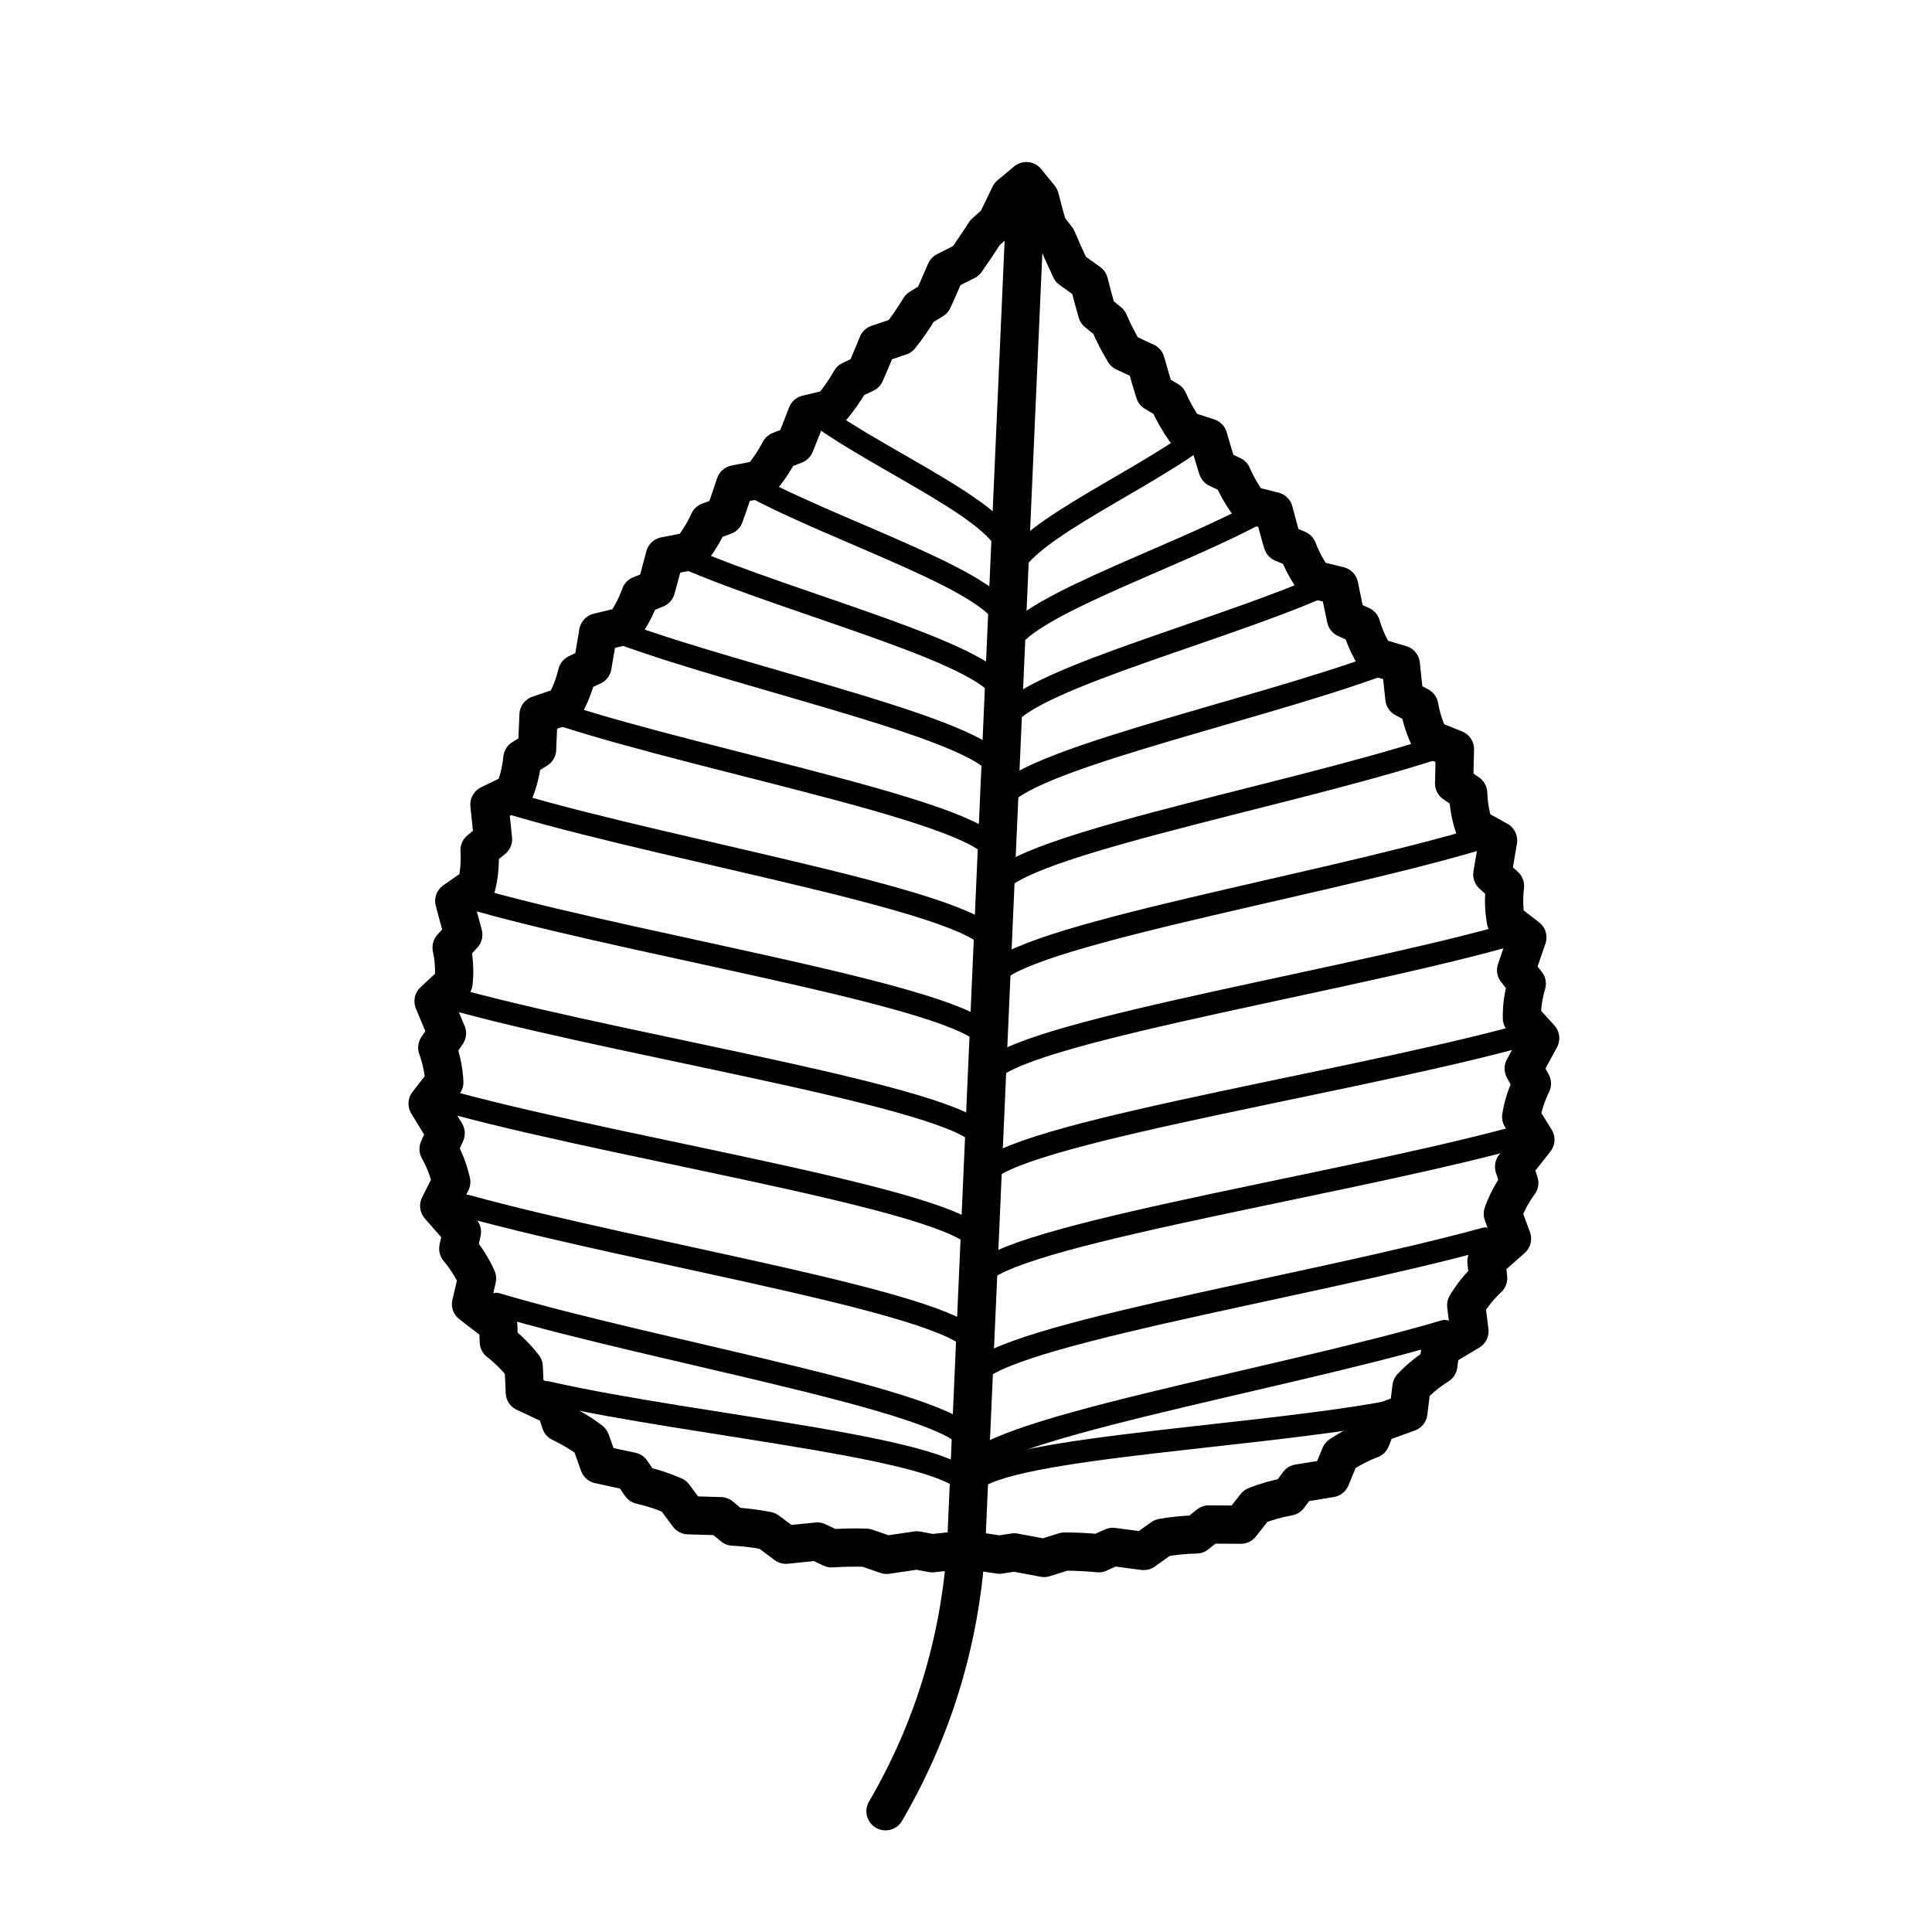
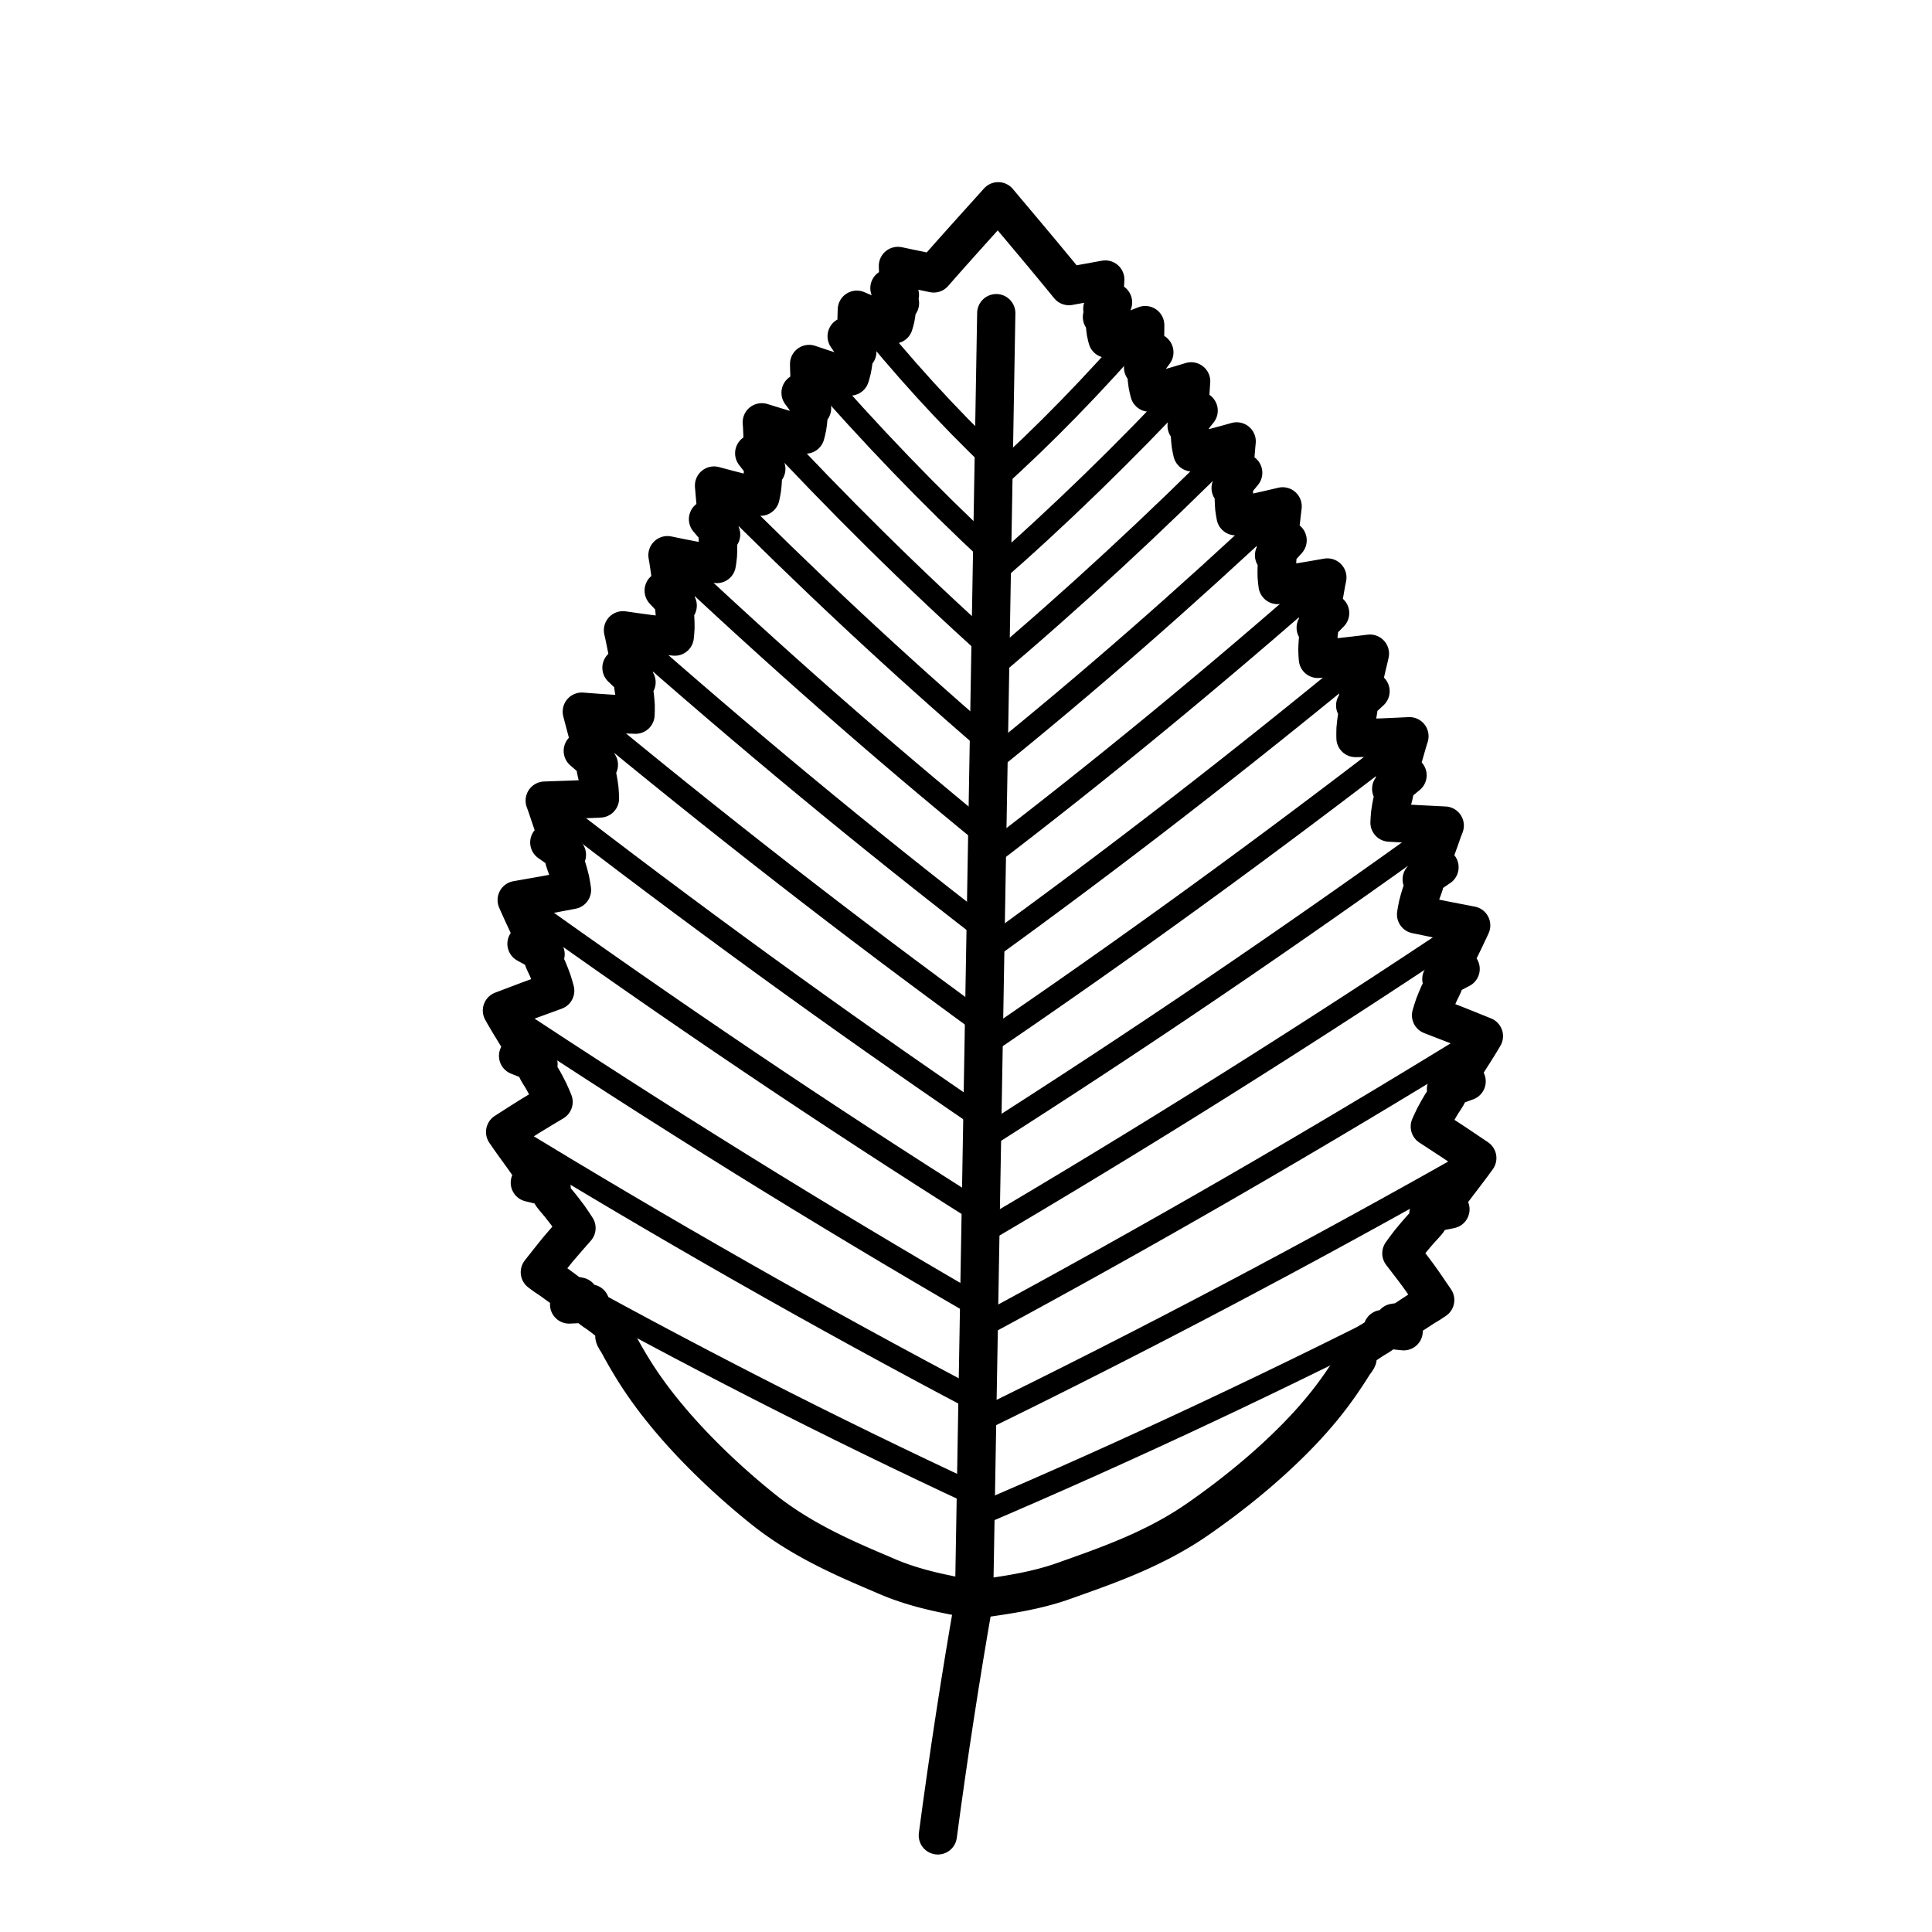
<svg xmlns="http://www.w3.org/2000/svg" width="96" height="96" viewBox="0 0 96 96" fill="none" stroke-linecap="round" stroke-linejoin="round" role="img" aria-label="Grauerle · Alnus incana">
-   <path class="leaf-blade" d="M48 77 Q47.157 77.089 46.31 77.18 L45.564 77.037 Q45.014 77.119 44.057 77.259 L43.031 76.905 Q42.183 76.879 41.321 76.936 L40.615 76.598 Q40.047 76.658 39.054 76.756 L38.135 76.068 Q37.304 75.898 36.425 75.855 L35.811 75.339 Q35.227 75.327 34.2 75.291 L33.485 74.331 Q32.709 73.988 31.838 73.791 L31.375 73.115 Q30.792 72.995 29.767 72.766 L29.349 71.592 Q28.677 71.074 27.859 70.688 L27.601 69.896 Q27.05 69.649 26.078 69.191 L26.023 67.913 Q25.504 67.242 24.786 66.676 L24.756 65.833 Q24.267 65.466 23.405 64.798 L23.705 63.527 Q23.36 62.752 22.771 62.044 L22.952 61.21 Q22.543 60.746 21.824 59.921 L22.422 58.731 Q22.24 57.902 21.793 57.093 L22.144 56.311 Q21.821 55.78 21.248 54.836 L22.077 53.776 Q22.041 52.929 21.728 52.056 L22.21 51.344 Q21.971 50.766 21.543 49.75 L22.538 48.829 Q22.629 47.986 22.44 47.081 L23.02 46.441 Q22.862 45.838 22.572 44.769 L23.684 43.994 Q23.882 43.169 23.83 42.242 L24.497 41.698 Q24.434 41.077 24.319 39.975 L25.535 39.384 Q25.865 38.603 25.957 37.685 L26.687 37.237 Q26.716 36.617 26.76 35.519 L28.031 35.086 Q28.458 34.354 28.673 33.464 L29.44 33.099 Q29.548 32.492 29.725 31.419 L31.01 31.107 Q31.508 30.421 31.817 29.567 L32.597 29.258 Q32.763 28.672 33.036 27.634 L34.31 27.387 Q34.848 26.732 35.22 25.916 L35.997 25.629 Q36.201 25.063 36.535 24.063 L37.778 23.824 Q38.333 23.183 38.744 22.398 L39.501 22.099 Q39.727 21.552 40.095 20.586 L41.289 20.301 Q41.839 19.656 42.27 18.897 L42.991 18.557 Q43.227 18.026 43.609 17.09 L44.732 16.712 Q45.258 16.048 45.699 15.309 L46.362 14.901 Q46.601 14.385 46.989 13.478 L48.001 12.966 Q48.486 12.271 48.947 11.559 L49.51 11.053 Q49.761 10.557 50.172 9.692 L51 9 L51.67 9.827 Q51.905 10.742 52.057 11.268 L52.517 11.858 Q52.842 12.628 53.2 13.384 L54.112 14.035 Q54.352 14.976 54.511 15.515 L55.104 16.003 Q55.438 16.782 55.871 17.497 L56.932 17.991 Q57.2 18.951 57.375 19.498 L58.052 19.9 Q58.401 20.687 58.884 21.37 L60.041 21.742 Q60.323 22.722 60.502 23.279 L61.228 23.623 Q61.577 24.426 62.081 25.093 L63.296 25.399 Q63.561 26.406 63.728 26.978 L64.48 27.301 Q64.799 28.128 65.293 28.803 L66.542 29.108 Q66.751 30.148 66.881 30.737 L67.638 31.08 Q67.893 31.94 68.346 32.644 L69.605 33.016 Q69.714 34.087 69.783 34.693 L70.522 35.093 Q70.68 35.985 71.058 36.731 L72.294 37.226 Q72.266 38.314 72.255 38.929 L72.953 39.411 Q72.984 40.322 73.263 41.111 L74.439 41.761 Q74.256 42.84 74.153 43.45 L74.783 44.024 Q74.674 44.934 74.828 45.757 L75.893 46.58 Q75.535 47.623 75.335 48.207 L75.865 48.879 Q75.604 49.756 75.624 50.593 L76.53 51.587 Q76.008 52.55 75.712 53.094 L76.12 53.844 Q75.715 54.667 75.588 55.494 L76.292 56.631 Q75.617 57.487 75.235 57.971 L75.492 58.78 Q74.953 59.519 74.675 60.309 L75.13 61.549 Q74.32 62.269 73.861 62.674 L73.945 63.513 Q73.283 64.137 72.855 64.857 L73.016 66.146 Q72.099 66.699 71.578 67.007 L71.469 67.836 Q70.706 68.317 70.135 68.93 L69.979 70.187 Q68.987 70.554 68.423 70.754 L68.118 71.519 Q67.284 71.839 66.593 72.311 L66.125 73.448 Q65.101 73.621 64.519 73.71 L64.037 74.36 Q63.169 74.518 62.391 74.827 L61.656 75.761 Q60.644 75.757 60.066 75.75 L59.448 76.245 Q58.58 76.264 57.755 76.411 L56.832 77.067 Q55.854 76.942 55.295 76.864 L54.59 77.18 Q53.739 77.097 52.902 77.095 L51.878 77.413 Q50.939 77.24 50.4 77.137 L49.659 77.25 Q48.828 77.126 48 77 Z" fill="none" stroke="currentColor" stroke-width="1.9" />
-   <path class="leaf-petiole" d="M44 90 Q47.5 84 48 77" fill="none" stroke="currentColor" stroke-width="1.9" />
-   <path class="leaf-midrib" d="M48 77 L50.91 11.04" fill="none" stroke="currentColor" stroke-width="1.9" />
-   <path class="leaf-vein" d="M48.132 74 C48.132 72 34.521 70.874 27.192 69.191" fill="none" stroke="currentColor" stroke-width="1.12" />
-   <path class="leaf-vein" d="M48.23 71.798 C48.23 69.798 32.91 67.248 24.662 64.798" fill="none" stroke="currentColor" stroke-width="1.12" />
-   <path class="leaf-vein" d="M48.445 66.921 C48.445 64.921 32.016 62.371 23.17 59.921" fill="none" stroke="currentColor" stroke-width="1.12" />
-   <path class="leaf-vein" d="M48.669 61.836 C48.669 59.836 31.747 57.286 22.634 54.836" fill="none" stroke="currentColor" stroke-width="1.12" />
-   <path class="leaf-vein" d="M48.893 56.75 C48.893 54.75 32.015 52.2 22.926 49.75" fill="none" stroke="currentColor" stroke-width="1.12" />
-   <path class="leaf-vein" d="M49.113 51.769 C49.113 49.769 32.734 47.219 23.914 44.769" fill="none" stroke="currentColor" stroke-width="1.12" />
-   <path class="leaf-vein" d="M49.325 46.975 C49.325 44.975 33.894 42.425 25.585 39.975" fill="none" stroke="currentColor" stroke-width="1.12" />
-   <path class="leaf-vein" d="M49.521 42.519 C49.521 40.519 35.476 37.969 27.913 35.519" fill="none" stroke="currentColor" stroke-width="1.12" />
-   <path class="leaf-vein" d="M49.702 38.419 C49.702 36.419 37.376 33.869 30.739 31.419" fill="none" stroke="currentColor" stroke-width="1.12" />
-   <path class="leaf-vein" d="M49.869 34.634 C49.869 32.634 39.485 30.084 33.893 27.634" fill="none" stroke="currentColor" stroke-width="1.12" />
-   <path class="leaf-vein" d="M50.027 31.063 C50.027 29.063 41.706 26.513 37.225 24.063" fill="none" stroke="currentColor" stroke-width="1.12" />
-   <path class="leaf-vein" d="M50.18 27.586 C50.18 25.586 43.962 23.036 40.614 20.586" fill="none" stroke="currentColor" stroke-width="1.12" />
-   <path class="leaf-vein" d="M48.132 74 C48.132 72 61.628 71.522 68.895 70.187" fill="none" stroke="currentColor" stroke-width="1.12" />
-   <path class="leaf-vein" d="M48.17 73.146 C48.17 71.146 63.522 68.596 71.789 66.146" fill="none" stroke="currentColor" stroke-width="1.12" />
-   <path class="leaf-vein" d="M48.373 68.549 C48.373 66.549 64.905 63.999 73.807 61.549" fill="none" stroke="currentColor" stroke-width="1.12" />
-   <path class="leaf-vein" d="M48.59 63.631 C48.59 61.631 65.706 59.081 74.923 56.631" fill="none" stroke="currentColor" stroke-width="1.12" />
-   <path class="leaf-vein" d="M48.812 58.587 C48.812 56.587 65.938 54.037 75.16 51.587" fill="none" stroke="currentColor" stroke-width="1.12" />
-   <path class="leaf-vein" d="M49.033 53.58 C49.033 51.58 65.629 49.03 74.565 46.58" fill="none" stroke="currentColor" stroke-width="1.12" />
-   <path class="leaf-vein" d="M49.246 48.761 C49.246 46.761 64.812 44.211 73.194 41.761" fill="none" stroke="currentColor" stroke-width="1.12" />
-   <path class="leaf-vein" d="M49.446 44.226 C49.446 42.226 63.565 39.676 71.167 37.226" fill="none" stroke="currentColor" stroke-width="1.12" />
-   <path class="leaf-vein" d="M49.632 40.016 C49.632 38.016 61.975 35.466 68.621 33.016" fill="none" stroke="currentColor" stroke-width="1.12" />
-   <path class="leaf-vein" d="M49.804 36.108 C49.804 34.108 60.15 31.558 65.721 29.108" fill="none" stroke="currentColor" stroke-width="1.12" />
-   <path class="leaf-vein" d="M49.968 32.399 C49.968 30.399 58.208 27.849 62.645 25.399" fill="none" stroke="currentColor" stroke-width="1.12" />
-   <path class="leaf-vein" d="M50.129 28.742 C50.129 26.742 56.26 24.192 59.561 21.742" fill="none" stroke="currentColor" stroke-width="1.12" />
+   <path class="leaf-blade" d="M48.4 79.5 C48.471 79.487 48.556 79.47 48.612 79.46 C48.668 79.45 48.692 79.446 48.735 79.44 C48.777 79.433 48.822 79.426 48.868 79.419 C48.914 79.412 48.962 79.405 49.011 79.397 C49.061 79.39 49.112 79.382 49.164 79.375 C49.216 79.367 49.27 79.359 49.326 79.351 C49.381 79.343 49.438 79.334 49.496 79.326 C49.554 79.317 49.613 79.308 49.674 79.299 C49.734 79.29 49.796 79.28 49.859 79.27 C49.922 79.26 49.986 79.25 50.051 79.239 C50.116 79.229 50.182 79.218 50.249 79.206 C50.316 79.195 50.384 79.183 50.453 79.17 C50.522 79.158 50.592 79.145 50.662 79.131 C50.733 79.118 50.804 79.104 50.876 79.09 C50.948 79.075 51.02 79.06 51.093 79.044 C51.167 79.029 51.24 79.013 51.315 78.996 C51.389 78.979 51.464 78.961 51.539 78.943 C51.614 78.925 51.69 78.906 51.766 78.887 C51.842 78.867 51.918 78.847 51.994 78.826 C52.071 78.805 52.148 78.783 52.224 78.761 C52.301 78.738 52.378 78.715 52.455 78.69 C52.532 78.666 52.609 78.641 52.686 78.615 C52.763 78.59 52.84 78.563 52.917 78.535 C52.995 78.508 53.072 78.48 53.151 78.451 C53.23 78.423 53.311 78.395 53.392 78.366 C53.473 78.337 53.555 78.307 53.638 78.278 C53.721 78.248 53.805 78.218 53.89 78.187 C53.975 78.157 54.061 78.126 54.147 78.095 C54.233 78.063 54.321 78.031 54.409 77.999 C54.497 77.966 54.586 77.933 54.675 77.9 C54.764 77.866 54.855 77.832 54.945 77.798 C55.036 77.763 55.127 77.728 55.219 77.692 C55.311 77.656 55.403 77.62 55.496 77.582 C55.588 77.545 55.682 77.507 55.775 77.469 C55.869 77.43 55.963 77.391 56.057 77.351 C56.151 77.311 56.246 77.27 56.341 77.229 C56.436 77.187 56.531 77.145 56.626 77.102 C56.721 77.059 56.817 77.015 56.912 76.97 C57.008 76.925 57.104 76.879 57.199 76.832 C57.295 76.786 57.391 76.738 57.486 76.69 C57.582 76.641 57.678 76.592 57.774 76.542 C57.869 76.491 57.965 76.44 58.06 76.387 C58.155 76.335 58.251 76.282 58.346 76.227 C58.441 76.173 58.535 76.117 58.63 76.06 C58.724 76.004 58.819 75.946 58.912 75.887 C59.006 75.828 59.1 75.768 59.193 75.707 C59.286 75.646 59.378 75.583 59.47 75.52 C59.563 75.456 59.655 75.392 59.749 75.326 C59.843 75.26 59.937 75.193 60.032 75.124 C60.127 75.056 60.223 74.987 60.319 74.916 C60.415 74.846 60.512 74.774 60.609 74.702 C60.706 74.629 60.804 74.556 60.902 74.481 C61 74.407 61.098 74.331 61.196 74.254 C61.295 74.178 61.394 74.1 61.493 74.022 C61.591 73.943 61.691 73.864 61.79 73.783 C61.889 73.703 61.988 73.622 62.087 73.54 C62.186 73.457 62.285 73.374 62.384 73.291 C62.483 73.207 62.581 73.122 62.68 73.037 C62.778 72.951 62.877 72.865 62.974 72.778 C63.072 72.691 63.17 72.603 63.267 72.515 C63.364 72.426 63.461 72.337 63.557 72.247 C63.653 72.157 63.748 72.066 63.843 71.975 C63.938 71.884 64.032 71.792 64.126 71.699 C64.219 71.607 64.312 71.514 64.404 71.42 C64.496 71.326 64.587 71.232 64.677 71.137 C64.767 71.042 64.857 70.947 64.945 70.851 C65.033 70.755 65.12 70.659 65.206 70.562 C65.292 70.465 65.377 70.368 65.461 70.27 C65.544 70.172 65.627 70.074 65.708 69.975 C65.789 69.876 65.869 69.777 65.947 69.678 C66.025 69.579 66.102 69.479 66.177 69.379 C66.253 69.278 66.327 69.177 66.402 69.075 C66.476 68.973 66.549 68.869 66.622 68.764 C66.695 68.66 66.767 68.554 66.838 68.447 C66.91 68.341 66.981 68.233 67.051 68.124 C67.121 68.016 67.191 67.906 67.259 67.796 C67.328 67.685 67.46 67.551 67.464 67.462 C67.468 67.373 67.343 67.329 67.283 67.262 C67.417 67.153 67.537 67.044 67.686 66.934 C67.834 66.824 68.006 66.711 68.173 66.6 C68.34 66.488 68.6 66.357 68.687 66.264 C68.775 66.17 68.694 66.114 68.697 66.039 C69.047 66.076 69.398 66.113 69.748 66.15 C69.588 66.009 69.428 65.868 69.268 65.727 C69.403 65.699 69.522 65.709 69.675 65.642 C69.827 65.575 70.011 65.435 70.183 65.325 C70.355 65.215 70.563 65.074 70.707 64.983 C70.851 64.891 70.947 64.84 71.048 64.776 C71.15 64.712 71.226 64.657 71.315 64.598 C71.043 64.204 70.778 63.802 70.497 63.415 C70.217 63.029 69.921 62.657 69.633 62.278 C69.764 62.101 69.881 61.931 70.025 61.748 C70.17 61.565 70.34 61.371 70.502 61.18 C70.665 60.989 70.92 60.746 70.999 60.601 C71.077 60.456 70.983 60.408 70.975 60.312 C71.341 60.238 71.706 60.165 72.072 60.092 C71.889 59.968 71.706 59.845 71.523 59.721 C71.66 59.638 71.786 59.613 71.933 59.473 C72.079 59.333 72.246 59.081 72.402 58.88 C72.557 58.68 72.739 58.439 72.868 58.269 C72.997 58.099 73.086 57.981 73.176 57.86 C73.265 57.739 73.329 57.648 73.406 57.543 C73.008 57.275 72.605 57.001 72.212 56.741 C71.818 56.48 71.435 56.232 71.046 55.978 C71.125 55.808 71.192 55.645 71.284 55.467 C71.376 55.289 71.491 55.097 71.6 54.909 C71.71 54.721 71.901 54.474 71.943 54.342 C71.984 54.209 71.881 54.188 71.85 54.112 C72.192 53.986 72.534 53.859 72.876 53.733 C72.671 53.669 72.465 53.605 72.26 53.541 C72.379 53.452 72.498 53.41 72.615 53.274 C72.733 53.137 72.848 52.905 72.966 52.721 C73.083 52.536 73.221 52.322 73.32 52.165 C73.419 52.009 73.488 51.896 73.557 51.782 C73.626 51.669 73.676 51.584 73.735 51.485 C73.285 51.304 72.822 51.114 72.384 50.941 C71.946 50.768 71.533 50.612 71.108 50.447 C71.16 50.282 71.2 50.126 71.264 49.951 C71.328 49.777 71.412 49.586 71.492 49.4 C71.572 49.214 71.725 48.96 71.746 48.835 C71.767 48.709 71.662 48.709 71.62 48.646 C71.94 48.479 72.259 48.313 72.578 48.146 C72.366 48.117 72.153 48.089 71.94 48.06 C72.045 47.963 72.157 47.911 72.253 47.769 C72.349 47.628 72.427 47.396 72.516 47.211 C72.605 47.025 72.711 46.812 72.786 46.656 C72.861 46.5 72.915 46.388 72.967 46.275 C73.02 46.163 73.058 46.08 73.103 45.982 C72.628 45.89 72.136 45.798 71.68 45.707 C71.223 45.616 70.802 45.527 70.364 45.437 C70.393 45.276 70.412 45.124 70.453 44.953 C70.494 44.782 70.553 44.595 70.609 44.411 C70.665 44.228 70.784 43.971 70.79 43.851 C70.795 43.732 70.693 43.747 70.644 43.694 C70.939 43.494 71.233 43.293 71.528 43.093 C71.315 43.096 71.101 43.1 70.887 43.104 C70.978 42.999 71.082 42.935 71.159 42.79 C71.237 42.644 71.286 42.417 71.351 42.231 C71.416 42.045 71.495 41.832 71.551 41.676 C71.606 41.52 71.644 41.404 71.684 41.295 C71.724 41.186 71.754 41.113 71.789 41.022 C71.31 40.998 70.808 40.974 70.35 40.95 C69.892 40.925 69.479 40.9 69.044 40.875 C69.054 40.719 69.055 40.574 69.076 40.408 C69.096 40.241 69.132 40.057 69.167 39.877 C69.202 39.697 69.292 39.441 69.285 39.328 C69.278 39.214 69.18 39.241 69.128 39.197 C69.399 38.972 69.669 38.748 69.94 38.523 C69.731 38.555 69.521 38.587 69.312 38.62 C69.39 38.509 69.483 38.432 69.546 38.288 C69.609 38.144 69.642 37.934 69.692 37.756 C69.742 37.577 69.803 37.368 69.846 37.217 C69.889 37.066 69.919 36.957 69.951 36.852 C69.982 36.746 70.007 36.672 70.035 36.582 C69.564 36.604 69.069 36.632 68.622 36.647 C68.175 36.662 67.776 36.664 67.353 36.672 C67.354 36.522 67.345 36.382 67.355 36.221 C67.365 36.059 67.39 35.879 67.414 35.705 C67.437 35.53 67.511 35.281 67.498 35.173 C67.485 35.064 67.391 35.094 67.338 35.054 C67.592 34.818 67.847 34.582 68.102 34.347 C67.896 34.394 67.69 34.44 67.484 34.487 C67.554 34.378 67.642 34.301 67.695 34.159 C67.749 34.016 67.766 33.808 67.804 33.632 C67.842 33.456 67.889 33.249 67.923 33.103 C67.958 32.956 67.985 32.857 68.009 32.753 C68.034 32.649 68.05 32.57 68.071 32.479 C67.615 32.533 67.135 32.597 66.704 32.64 C66.273 32.684 65.891 32.707 65.485 32.74 C65.477 32.596 65.46 32.463 65.46 32.308 C65.46 32.152 65.473 31.978 65.486 31.809 C65.498 31.64 65.555 31.397 65.536 31.294 C65.518 31.191 65.429 31.225 65.376 31.191 C65.615 30.948 65.855 30.706 66.094 30.464 C65.891 30.522 65.689 30.581 65.486 30.639 C65.547 30.53 65.627 30.45 65.671 30.312 C65.716 30.173 65.725 29.977 65.753 29.808 C65.782 29.639 65.817 29.44 65.843 29.297 C65.868 29.154 65.886 29.051 65.904 28.95 C65.923 28.85 65.939 28.779 65.956 28.694 C65.518 28.769 65.055 28.856 64.643 28.919 C64.23 28.982 63.869 29.02 63.482 29.07 C63.467 28.932 63.445 28.805 63.438 28.656 C63.431 28.508 63.434 28.34 63.439 28.178 C63.443 28.015 63.486 27.78 63.464 27.682 C63.442 27.584 63.359 27.622 63.307 27.592 C63.532 27.343 63.756 27.095 63.981 26.847 C63.783 26.917 63.585 26.988 63.387 27.059 C63.441 26.95 63.511 26.866 63.547 26.732 C63.583 26.597 63.585 26.413 63.604 26.25 C63.624 26.087 63.647 25.894 63.664 25.755 C63.68 25.616 63.692 25.517 63.704 25.418 C63.716 25.319 63.724 25.246 63.734 25.16 C63.319 25.256 62.879 25.365 62.489 25.447 C62.099 25.529 61.759 25.583 61.395 25.651 C61.373 25.52 61.346 25.4 61.331 25.259 C61.316 25.117 61.311 24.957 61.306 24.802 C61.302 24.648 61.33 24.422 61.304 24.33 C61.278 24.238 61.201 24.277 61.149 24.251 C61.358 23.998 61.566 23.745 61.775 23.492 C61.583 23.575 61.39 23.657 61.198 23.74 C61.244 23.635 61.308 23.555 61.336 23.426 C61.364 23.296 61.354 23.117 61.365 22.961 C61.375 22.805 61.39 22.621 61.4 22.489 C61.411 22.358 61.418 22.263 61.427 22.17 C61.435 22.077 61.442 22.011 61.45 21.932 C61.058 22.039 60.642 22.162 60.274 22.253 C59.906 22.345 59.587 22.404 59.243 22.48 C59.218 22.356 59.187 22.243 59.168 22.109 C59.149 21.975 59.138 21.823 59.129 21.676 C59.119 21.529 59.138 21.313 59.111 21.226 C59.083 21.14 59.011 21.179 58.962 21.155 C59.161 20.904 59.361 20.654 59.56 20.403 C59.371 20.492 59.182 20.58 58.993 20.669 C59.033 20.568 59.091 20.49 59.114 20.366 C59.137 20.242 59.123 20.073 59.129 19.925 C59.136 19.777 59.145 19.603 59.152 19.478 C59.159 19.353 59.165 19.264 59.171 19.176 C59.177 19.088 59.182 19.025 59.188 18.949 C58.818 19.058 58.424 19.183 58.078 19.277 C57.732 19.37 57.432 19.432 57.11 19.509 C57.082 19.392 57.05 19.286 57.028 19.16 C57.006 19.033 56.991 18.89 56.977 18.75 C56.962 18.611 56.973 18.406 56.943 18.325 C56.914 18.243 56.847 18.282 56.799 18.261 C56.986 18.009 57.173 17.757 57.36 17.505 C57.176 17.603 56.992 17.701 56.808 17.798 C56.842 17.702 56.895 17.627 56.91 17.508 C56.926 17.39 56.903 17.227 56.901 17.085 C56.9 16.944 56.899 16.777 56.9 16.659 C56.9 16.54 56.903 16.458 56.904 16.374 C56.905 16.29 56.905 16.227 56.905 16.154 C56.57 16.283 56.215 16.427 55.901 16.54 C55.587 16.653 55.315 16.735 55.021 16.832 C54.997 16.731 54.968 16.64 54.949 16.529 C54.93 16.419 54.918 16.293 54.907 16.171 C54.897 16.049 54.909 15.866 54.884 15.797 C54.858 15.727 54.798 15.767 54.755 15.752 C54.939 15.509 55.122 15.265 55.306 15.022 C55.129 15.129 54.951 15.235 54.773 15.342 C54.807 15.254 54.855 15.183 54.873 15.078 C54.891 14.972 54.876 14.832 54.88 14.708 C54.884 14.584 54.89 14.437 54.895 14.333 C54.9 14.228 54.905 14.154 54.909 14.08 C54.913 14.007 54.917 13.953 54.921 13.889 C54.319 13.998 53.717 14.107 53.115 14.217 C53.063 14.153 53.013 14.092 52.959 14.025 C52.904 13.959 52.845 13.886 52.788 13.817 C52.731 13.747 52.673 13.677 52.616 13.607 C52.558 13.537 52.5 13.467 52.442 13.396 C52.384 13.326 52.326 13.256 52.268 13.186 C52.21 13.116 52.152 13.046 52.094 12.976 C52.036 12.906 51.979 12.837 51.921 12.767 C51.863 12.698 51.806 12.629 51.749 12.56 C51.692 12.492 51.635 12.424 51.578 12.356 C51.522 12.288 51.466 12.221 51.41 12.155 C51.354 12.088 51.299 12.022 51.244 11.957 C51.19 11.892 51.136 11.827 51.082 11.764 C51.029 11.7 50.976 11.637 50.924 11.575 C50.872 11.513 50.821 11.452 50.77 11.392 C50.72 11.332 50.67 11.273 50.622 11.215 C50.573 11.157 50.525 11.101 50.478 11.045 C50.432 10.99 50.386 10.935 50.341 10.882 C50.297 10.829 50.253 10.778 50.211 10.727 C50.169 10.677 50.128 10.628 50.088 10.581 C50.048 10.534 50.01 10.488 49.972 10.444 C49.935 10.4 49.9 10.358 49.865 10.317 C49.831 10.276 49.798 10.237 49.767 10.2 C49.736 10.163 49.707 10.128 49.679 10.094 C49.651 10.061 49.626 10.031 49.6 10 C49.544 10.062 49.477 10.138 49.433 10.187 C49.389 10.236 49.369 10.258 49.335 10.296 C49.301 10.334 49.265 10.374 49.228 10.415 C49.191 10.456 49.152 10.499 49.113 10.543 C49.073 10.587 49.032 10.632 48.99 10.679 C48.947 10.726 48.904 10.774 48.859 10.824 C48.815 10.873 48.769 10.924 48.723 10.976 C48.676 11.028 48.628 11.081 48.58 11.135 C48.531 11.189 48.481 11.244 48.431 11.3 C48.381 11.356 48.329 11.413 48.277 11.471 C48.225 11.529 48.173 11.587 48.119 11.647 C48.066 11.706 48.012 11.766 47.957 11.827 C47.903 11.888 47.848 11.95 47.792 12.012 C47.736 12.074 47.68 12.137 47.624 12.2 C47.567 12.263 47.511 12.327 47.454 12.391 C47.396 12.455 47.339 12.52 47.281 12.584 C47.224 12.649 47.166 12.714 47.108 12.779 C47.05 12.844 46.992 12.91 46.934 12.975 C46.876 13.041 46.818 13.107 46.76 13.172 C46.702 13.238 46.648 13.3 46.587 13.369 C46.526 13.438 46.459 13.514 46.396 13.587 C45.803 13.463 45.21 13.339 44.617 13.214 C44.619 13.277 44.622 13.329 44.624 13.402 C44.626 13.475 44.628 13.55 44.629 13.653 C44.63 13.757 44.632 13.902 44.632 14.025 C44.631 14.147 44.612 14.285 44.626 14.391 C44.64 14.496 44.686 14.567 44.716 14.655 C44.542 14.543 44.368 14.43 44.195 14.318 C44.37 14.566 44.545 14.814 44.72 15.062 C44.677 15.075 44.618 15.034 44.59 15.102 C44.562 15.171 44.568 15.352 44.553 15.472 C44.538 15.593 44.521 15.717 44.498 15.826 C44.475 15.935 44.443 16.025 44.415 16.124 C44.129 16.018 43.862 15.929 43.555 15.806 C43.249 15.684 42.902 15.529 42.575 15.39 C42.572 15.462 42.57 15.523 42.568 15.607 C42.565 15.69 42.565 15.772 42.561 15.889 C42.557 16.007 42.55 16.172 42.543 16.312 C42.536 16.452 42.507 16.613 42.518 16.731 C42.529 16.849 42.579 16.925 42.609 17.022 C42.429 16.917 42.249 16.813 42.069 16.709 C42.246 16.966 42.423 17.223 42.6 17.481 C42.552 17.5 42.487 17.459 42.455 17.539 C42.422 17.619 42.424 17.823 42.405 17.96 C42.386 18.098 42.366 18.24 42.339 18.365 C42.312 18.489 42.276 18.594 42.244 18.709 C41.928 18.621 41.635 18.549 41.295 18.445 C40.955 18.341 40.568 18.205 40.204 18.085 C40.206 18.161 40.207 18.227 40.209 18.315 C40.212 18.403 40.216 18.49 40.219 18.614 C40.221 18.738 40.224 18.913 40.226 19.06 C40.227 19.207 40.208 19.373 40.227 19.497 C40.245 19.621 40.3 19.7 40.337 19.801 C40.151 19.706 39.965 19.611 39.779 19.516 C39.97 19.773 40.161 20.029 40.351 20.285 C40.301 20.307 40.232 20.266 40.201 20.351 C40.171 20.437 40.182 20.651 40.168 20.797 C40.153 20.943 40.138 21.094 40.114 21.227 C40.091 21.359 40.056 21.471 40.027 21.593 C39.689 21.507 39.376 21.438 39.013 21.336 C38.651 21.234 38.24 21.101 37.853 20.983 C37.858 21.062 37.864 21.128 37.869 21.22 C37.874 21.313 37.878 21.407 37.884 21.538 C37.89 21.67 37.898 21.853 37.904 22.008 C37.91 22.163 37.897 22.338 37.92 22.468 C37.944 22.598 38.004 22.681 38.045 22.787 C37.856 22.699 37.666 22.61 37.476 22.522 C37.677 22.78 37.877 23.038 38.078 23.296 C38.026 23.321 37.951 23.279 37.922 23.369 C37.893 23.46 37.914 23.686 37.904 23.84 C37.895 23.994 37.884 24.153 37.865 24.293 C37.846 24.433 37.815 24.551 37.79 24.681 C37.43 24.603 37.094 24.54 36.709 24.448 C36.324 24.355 35.889 24.234 35.479 24.126 C35.486 24.212 35.492 24.285 35.501 24.384 C35.509 24.483 35.518 24.582 35.53 24.721 C35.543 24.859 35.561 25.052 35.575 25.216 C35.589 25.379 35.582 25.567 35.614 25.703 C35.646 25.838 35.716 25.919 35.767 26.027 C35.571 25.95 35.376 25.874 35.18 25.798 C35.397 26.052 35.615 26.305 35.832 26.559 C35.779 26.588 35.697 26.55 35.672 26.647 C35.648 26.743 35.684 26.978 35.684 27.14 C35.684 27.301 35.683 27.468 35.672 27.616 C35.661 27.763 35.636 27.889 35.617 28.026 C35.234 27.966 34.876 27.919 34.467 27.846 C34.058 27.773 33.599 27.673 33.166 27.586 C33.18 27.672 33.194 27.742 33.21 27.843 C33.226 27.944 33.241 28.047 33.262 28.191 C33.283 28.334 33.313 28.533 33.337 28.703 C33.361 28.872 33.365 29.067 33.405 29.207 C33.446 29.347 33.521 29.43 33.579 29.541 C33.379 29.476 33.179 29.411 32.978 29.346 C33.21 29.595 33.443 29.844 33.675 30.092 C33.622 30.125 33.535 30.088 33.514 30.19 C33.493 30.292 33.543 30.536 33.551 30.704 C33.559 30.873 33.568 31.047 33.564 31.202 C33.56 31.357 33.54 31.489 33.529 31.633 C33.125 31.591 32.745 31.559 32.316 31.507 C31.887 31.455 31.409 31.381 30.955 31.318 C30.975 31.406 30.993 31.479 31.015 31.583 C31.037 31.687 31.058 31.795 31.088 31.943 C31.118 32.092 31.16 32.298 31.195 32.473 C31.229 32.648 31.245 32.852 31.295 32.995 C31.345 33.138 31.429 33.22 31.496 33.332 C31.29 33.281 31.085 33.231 30.88 33.18 C31.13 33.42 31.38 33.66 31.629 33.9 C31.576 33.938 31.483 33.905 31.468 34.012 C31.453 34.12 31.521 34.371 31.541 34.546 C31.56 34.721 31.581 34.901 31.587 35.062 C31.594 35.224 31.582 35.363 31.579 35.513 C31.158 35.496 30.76 35.488 30.314 35.463 C29.869 35.437 29.377 35.395 28.909 35.361 C28.933 35.454 28.954 35.533 28.982 35.641 C29.011 35.749 29.039 35.857 29.079 36.008 C29.119 36.16 29.176 36.37 29.222 36.55 C29.268 36.729 29.297 36.939 29.357 37.084 C29.418 37.229 29.509 37.308 29.585 37.42 C29.376 37.384 29.167 37.348 28.958 37.312 C29.224 37.541 29.491 37.77 29.758 38 C29.704 38.042 29.607 38.014 29.598 38.127 C29.59 38.24 29.674 38.497 29.705 38.677 C29.737 38.858 29.77 39.043 29.788 39.209 C29.806 39.376 29.804 39.521 29.812 39.677 C29.377 39.695 28.964 39.714 28.507 39.731 C28.049 39.749 27.546 39.765 27.066 39.782 C27.099 39.874 27.129 39.948 27.167 40.058 C27.205 40.167 27.241 40.284 27.294 40.441 C27.347 40.598 27.423 40.813 27.485 41 C27.547 41.186 27.593 41.415 27.668 41.562 C27.743 41.709 27.846 41.774 27.935 41.88 C27.722 41.873 27.508 41.867 27.294 41.86 C27.586 42.065 27.878 42.27 28.17 42.474 C28.121 42.526 28.018 42.51 28.022 42.629 C28.026 42.749 28.141 43.007 28.194 43.191 C28.248 43.376 28.303 43.565 28.341 43.736 C28.379 43.908 28.395 44.06 28.422 44.222 C27.982 44.305 27.561 44.388 27.103 44.471 C26.645 44.554 26.151 44.638 25.674 44.722 C25.718 44.821 25.754 44.905 25.805 45.018 C25.856 45.132 25.907 45.245 25.979 45.402 C26.052 45.56 26.154 45.775 26.24 45.962 C26.325 46.149 26.399 46.382 26.493 46.526 C26.586 46.669 26.698 46.723 26.801 46.822 C26.587 46.847 26.374 46.872 26.161 46.897 C26.477 47.069 26.794 47.242 27.11 47.415 C27.067 47.477 26.962 47.475 26.981 47.601 C27 47.727 27.147 47.984 27.224 48.172 C27.301 48.36 27.381 48.552 27.441 48.728 C27.502 48.904 27.539 49.061 27.588 49.228 C27.159 49.384 26.744 49.533 26.303 49.697 C25.861 49.861 25.394 50.041 24.94 50.213 C24.997 50.313 25.044 50.398 25.111 50.513 C25.178 50.627 25.245 50.742 25.34 50.899 C25.435 51.056 25.569 51.271 25.681 51.456 C25.794 51.642 25.903 51.876 26.016 52.014 C26.13 52.152 26.248 52.194 26.364 52.283 C26.157 52.344 25.95 52.405 25.743 52.466 C26.082 52.6 26.42 52.735 26.758 52.87 C26.725 52.946 26.621 52.964 26.659 53.097 C26.697 53.23 26.881 53.48 26.985 53.67 C27.089 53.86 27.198 54.057 27.285 54.238 C27.372 54.418 27.433 54.582 27.507 54.754 C27.111 54.993 26.719 55.222 26.318 55.471 C25.916 55.72 25.505 55.989 25.099 56.248 C25.172 56.354 25.233 56.445 25.318 56.566 C25.403 56.687 25.488 56.805 25.61 56.975 C25.733 57.145 25.905 57.387 26.053 57.588 C26.2 57.79 26.355 58.044 26.495 58.183 C26.635 58.323 26.759 58.346 26.891 58.427 C26.703 58.54 26.515 58.653 26.327 58.766 C26.688 58.854 27.05 58.941 27.411 59.029 C27.399 59.123 27.303 59.166 27.374 59.311 C27.446 59.457 27.689 59.707 27.84 59.902 C27.992 60.096 28.15 60.294 28.284 60.48 C28.419 60.667 28.525 60.841 28.646 61.021 C28.336 61.379 28.019 61.73 27.715 62.095 C27.412 62.461 27.121 62.842 26.824 63.215 C26.909 63.277 26.982 63.335 27.078 63.403 C27.175 63.471 27.268 63.526 27.405 63.623 C27.543 63.721 27.74 63.869 27.904 63.986 C28.067 64.103 28.241 64.252 28.388 64.324 C28.534 64.397 28.651 64.389 28.783 64.421 C28.615 64.554 28.447 64.687 28.279 64.82 C28.63 64.803 28.981 64.785 29.332 64.768 C29.33 64.842 29.246 64.893 29.326 64.99 C29.406 65.086 29.653 65.227 29.811 65.347 C29.968 65.466 30.131 65.588 30.271 65.706 C30.41 65.824 30.521 65.937 30.646 66.052 C30.606 66.163 30.514 66.27 30.525 66.383 C30.535 66.497 30.647 66.618 30.709 66.734 C30.772 66.851 30.834 66.966 30.898 67.08 C30.962 67.195 31.026 67.308 31.091 67.421 C31.156 67.533 31.221 67.645 31.288 67.755 C31.354 67.866 31.421 67.975 31.488 68.084 C31.556 68.192 31.624 68.298 31.693 68.405 C31.762 68.511 31.832 68.616 31.904 68.721 C31.976 68.827 32.049 68.932 32.123 69.036 C32.197 69.141 32.273 69.245 32.35 69.349 C32.427 69.453 32.505 69.556 32.584 69.66 C32.663 69.763 32.744 69.865 32.825 69.967 C32.906 70.07 32.989 70.171 33.072 70.272 C33.155 70.374 33.239 70.474 33.324 70.574 C33.409 70.675 33.495 70.774 33.581 70.873 C33.668 70.972 33.755 71.07 33.843 71.168 C33.931 71.266 34.02 71.363 34.109 71.459 C34.198 71.556 34.287 71.652 34.377 71.747 C34.467 71.842 34.558 71.936 34.649 72.029 C34.74 72.123 34.831 72.216 34.923 72.308 C35.014 72.399 35.106 72.491 35.198 72.581 C35.29 72.671 35.382 72.761 35.474 72.849 C35.566 72.938 35.659 73.025 35.751 73.112 C35.843 73.199 35.936 73.284 36.028 73.369 C36.12 73.454 36.212 73.538 36.304 73.621 C36.396 73.703 36.488 73.785 36.579 73.866 C36.67 73.947 36.761 74.026 36.852 74.105 C36.943 74.183 37.033 74.261 37.123 74.337 C37.213 74.413 37.302 74.488 37.391 74.562 C37.48 74.636 37.568 74.709 37.656 74.781 C37.743 74.852 37.83 74.922 37.916 74.991 C38.003 75.06 38.089 75.128 38.176 75.195 C38.263 75.261 38.351 75.327 38.439 75.391 C38.527 75.455 38.615 75.518 38.704 75.58 C38.793 75.642 38.882 75.703 38.971 75.763 C39.06 75.822 39.15 75.881 39.239 75.939 C39.329 75.996 39.419 76.053 39.509 76.108 C39.599 76.164 39.689 76.218 39.779 76.272 C39.869 76.326 39.96 76.378 40.05 76.43 C40.14 76.481 40.23 76.532 40.321 76.582 C40.411 76.632 40.501 76.681 40.591 76.729 C40.681 76.777 40.77 76.824 40.86 76.87 C40.95 76.917 41.039 76.962 41.128 77.007 C41.217 77.052 41.306 77.096 41.394 77.139 C41.483 77.182 41.571 77.225 41.659 77.266 C41.746 77.308 41.834 77.349 41.92 77.39 C42.007 77.43 42.093 77.47 42.179 77.509 C42.265 77.548 42.35 77.586 42.435 77.624 C42.519 77.662 42.604 77.699 42.687 77.736 C42.77 77.772 42.853 77.809 42.935 77.844 C43.017 77.88 43.098 77.915 43.178 77.949 C43.259 77.984 43.338 78.018 43.417 78.052 C43.495 78.085 43.573 78.119 43.65 78.151 C43.727 78.184 43.803 78.217 43.878 78.249 C43.953 78.281 44.026 78.313 44.099 78.344 C44.173 78.375 44.245 78.405 44.318 78.435 C44.391 78.464 44.464 78.493 44.537 78.521 C44.61 78.548 44.683 78.575 44.756 78.601 C44.829 78.627 44.902 78.652 44.975 78.677 C45.047 78.701 45.12 78.725 45.192 78.748 C45.264 78.771 45.336 78.793 45.408 78.814 C45.479 78.836 45.55 78.856 45.621 78.876 C45.692 78.896 45.762 78.916 45.832 78.935 C45.901 78.953 45.97 78.971 46.039 78.989 C46.107 79.006 46.175 79.023 46.242 79.04 C46.31 79.056 46.376 79.072 46.442 79.087 C46.507 79.102 46.572 79.117 46.636 79.131 C46.7 79.146 46.763 79.159 46.825 79.173 C46.887 79.186 46.948 79.199 47.008 79.211 C47.068 79.224 47.127 79.236 47.185 79.248 C47.243 79.259 47.299 79.271 47.355 79.282 C47.41 79.293 47.464 79.303 47.517 79.313 C47.57 79.324 47.621 79.334 47.671 79.344 C47.721 79.353 47.77 79.363 47.817 79.372 C47.864 79.382 47.91 79.391 47.954 79.4 C47.998 79.409 48.023 79.413 48.081 79.426 C48.14 79.438 48.252 79.463 48.305 79.476 C48.358 79.488 48.368 79.492 48.4 79.5 Z" fill="none" stroke="currentColor" stroke-width="1.9" />
+   <path class="leaf-petiole" d="M46.6 91.2 Q47.4 85.2 48.4 79.5" fill="none" stroke="currentColor" stroke-width="1.9" />
+   <path class="leaf-midrib" d="M48.4 79.5 L49.504 15.56" fill="none" stroke="currentColor" stroke-width="1.9" />
+   <path class="leaf-vein" d="M48.472 75.33 Q59.885 70.464 71.315 64.598" fill="none" stroke="currentColor" stroke-width="1.12" />
+   <path class="leaf-vein" d="M48.553 70.655 Q60.971 64.598 73.406 57.543" fill="none" stroke="currentColor" stroke-width="1.12" />
+   <path class="leaf-vein" d="M48.633 65.979 Q61.176 59.232 73.735 51.485" fill="none" stroke="currentColor" stroke-width="1.12" />
+   <path class="leaf-vein" d="M48.714 61.304 Q60.9 54.143 73.103 45.982" fill="none" stroke="currentColor" stroke-width="1.12" />
+   <path class="leaf-vein" d="M48.795 56.628 Q60.283 49.325 71.789 41.022" fill="none" stroke="currentColor" stroke-width="1.12" />
+   <path class="leaf-vein" d="M48.876 51.953 Q59.447 44.768 70.035 36.582" fill="none" stroke="currentColor" stroke-width="1.12" />
+   <path class="leaf-vein" d="M48.956 47.277 Q58.505 40.378 68.071 32.479" fill="none" stroke="currentColor" stroke-width="1.12" />
+   <path class="leaf-vein" d="M49.037 42.602 Q57.488 36.148 65.956 28.694" fill="none" stroke="currentColor" stroke-width="1.12" />
+   <path class="leaf-vein" d="M49.118 37.926 Q56.417 32.043 63.734 25.16" fill="none" stroke="currentColor" stroke-width="1.12" />
+   <path class="leaf-vein" d="M49.199 33.251 Q55.316 28.091 61.45 21.932" fill="none" stroke="currentColor" stroke-width="1.12" />
+   <path class="leaf-vein" d="M49.279 28.575 Q54.225 24.262 59.188 18.949" fill="none" stroke="currentColor" stroke-width="1.12" />
+   <path class="leaf-vein" d="M49.36 23.9 Q53.124 20.527 56.905 16.154" fill="none" stroke="currentColor" stroke-width="1.12" />
+   <path class="leaf-vein" d="M48.49 74.288 Q37.649 69.251 26.824 63.215" fill="none" stroke="currentColor" stroke-width="1.12" />
+   <path class="leaf-vein" d="M48.571 69.612 Q36.826 63.43 25.099 56.248" fill="none" stroke="currentColor" stroke-width="1.12" />
+   <path class="leaf-vein" d="M48.651 64.937 Q36.787 58.075 24.94 50.213" fill="none" stroke="currentColor" stroke-width="1.12" />
+   <path class="leaf-vein" d="M48.732 60.261 Q37.195 52.992 25.674 44.722" fill="none" stroke="currentColor" stroke-width="1.12" />
+   <path class="leaf-vein" d="M48.813 55.586 Q37.931 48.184 27.066 39.782" fill="none" stroke="currentColor" stroke-width="1.12" />
+   <path class="leaf-vein" d="M48.894 50.91 Q38.893 43.635 28.909 35.361" fill="none" stroke="currentColor" stroke-width="1.12" />
+   <path class="leaf-vein" d="M48.974 46.235 Q39.956 39.276 30.955 31.318" fill="none" stroke="currentColor" stroke-width="1.12" />
+   <path class="leaf-vein" d="M49.055 41.559 Q41.102 35.073 33.166 27.586" fill="none" stroke="currentColor" stroke-width="1.12" />
+   <path class="leaf-vein" d="M49.136 36.884 Q42.299 31.005 35.479 24.126" fill="none" stroke="currentColor" stroke-width="1.12" />
+   <path class="leaf-vein" d="M49.217 32.208 Q43.526 27.096 37.853 20.983" fill="none" stroke="currentColor" stroke-width="1.12" />
+   <path class="leaf-vein" d="M49.297 27.533 Q44.742 23.309 40.204 18.085" fill="none" stroke="currentColor" stroke-width="1.12" />
+   <path class="leaf-vein" d="M49.378 22.858 Q45.968 19.624 42.575 15.39" fill="none" stroke="currentColor" stroke-width="1.12" />
</svg>
